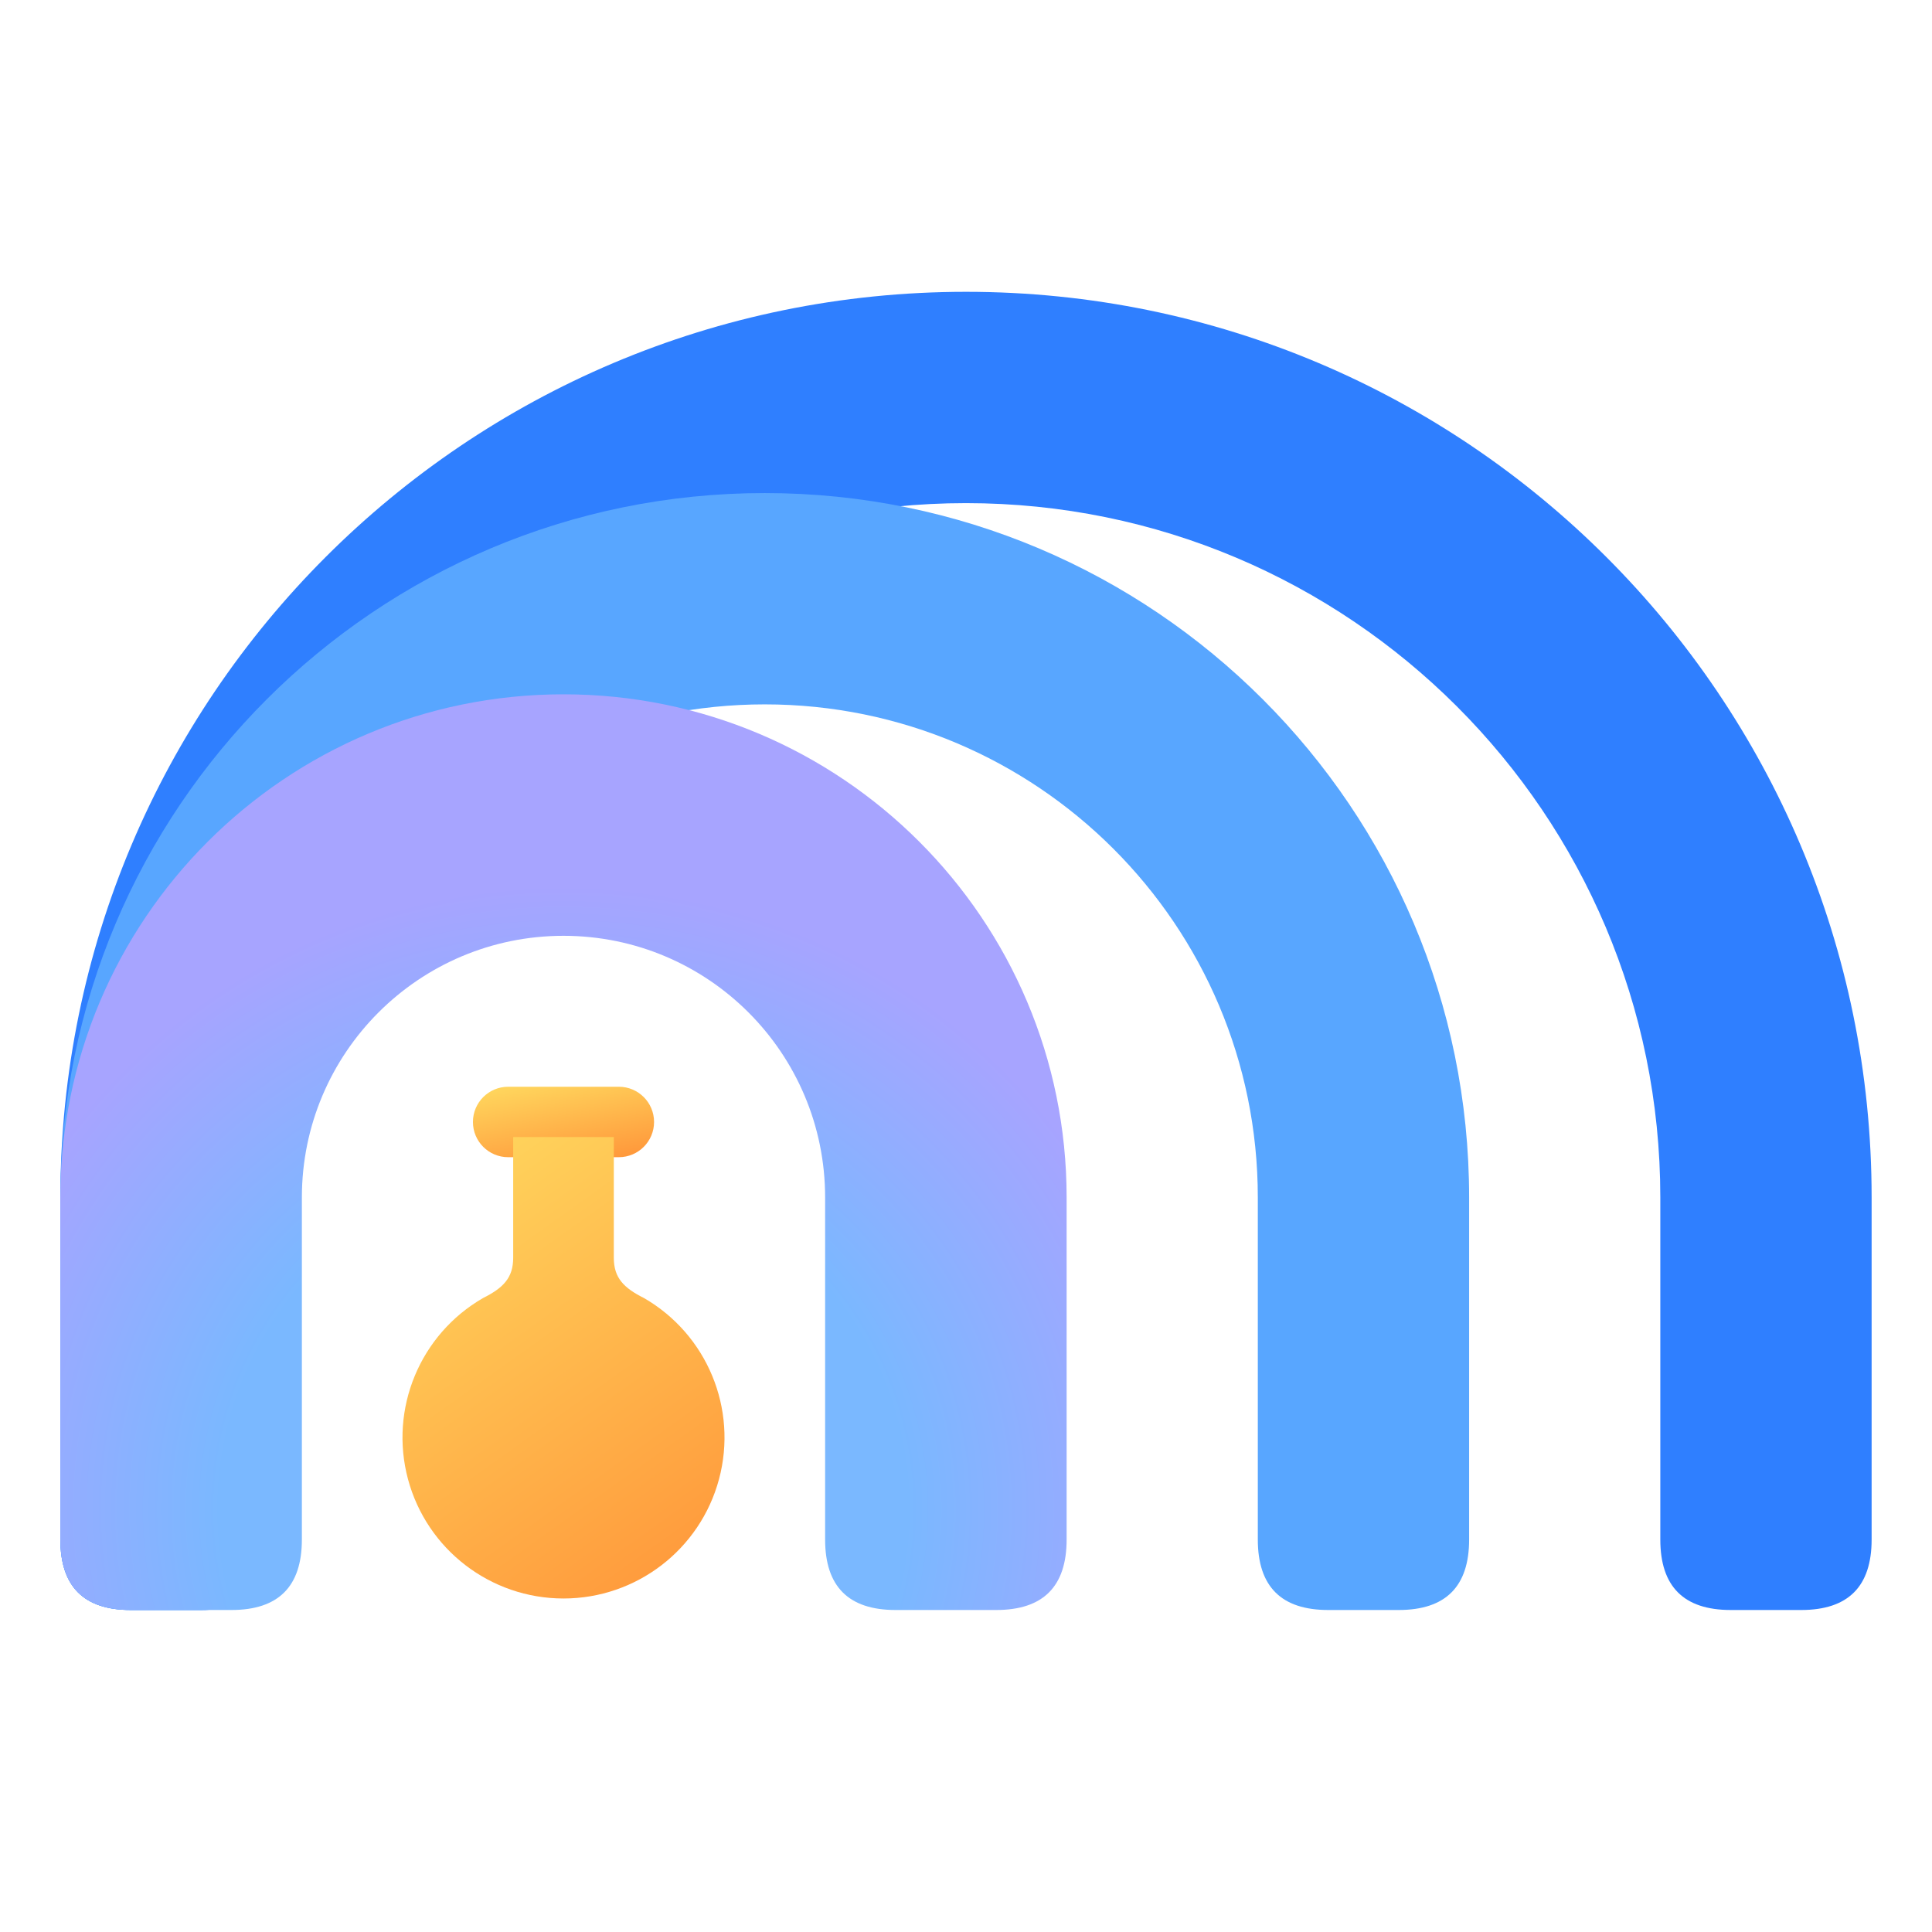
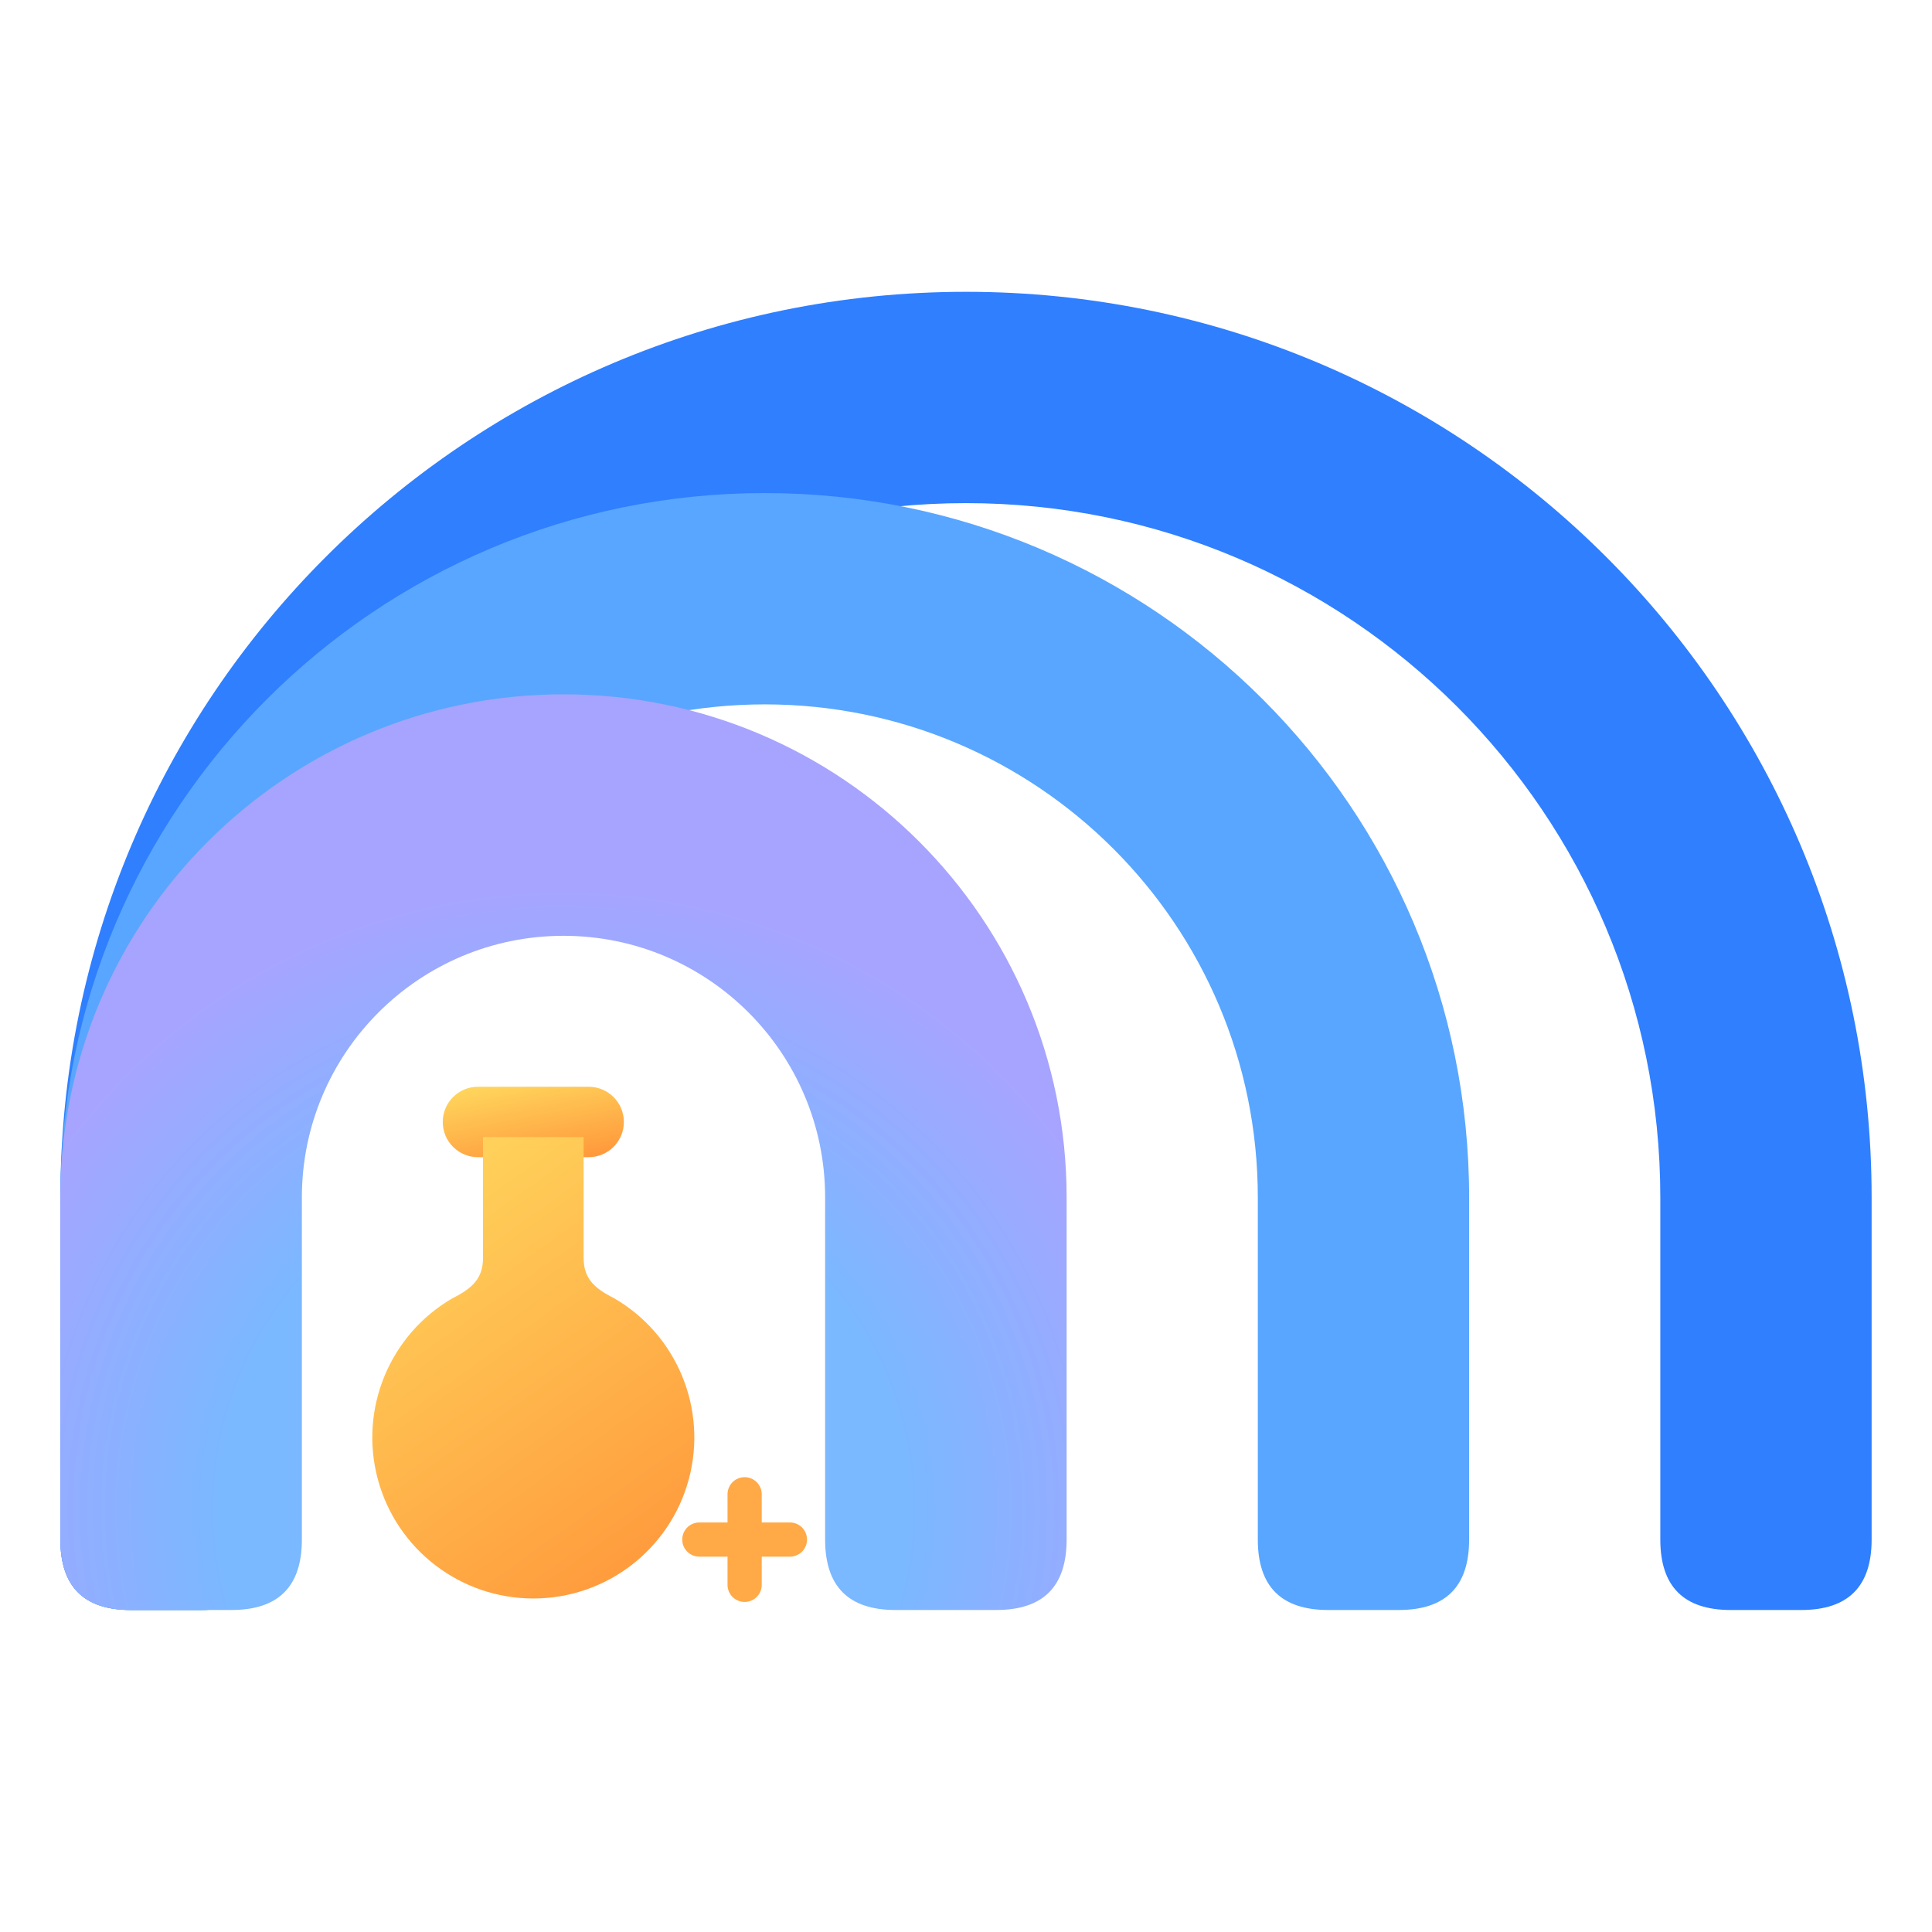
<svg xmlns="http://www.w3.org/2000/svg" viewBox="0 0 192 192">
  <defs>
    <radialGradient id="core" gradientUnits="userSpaceOnUse" cx="56" cy="150" r="62">
      <stop offset="0.55" stop-color="#7AB8FF" />
      <stop offset="1" stop-color="#A7A4FF" />
    </radialGradient>
    <linearGradient id="gold" x1="0.25" y1="0" x2="0.75" y2="1">
      <stop offset="0" stop-color="#FFD45C" />
      <stop offset="1" stop-color="#FF9A3C" />
    </linearGradient>
  </defs>
  <path d="M6 153V119A90 90 0 0 1 186 119V153Q186 160 179 160H172Q165 160 165 153V119A69 69 0 0 0 27 119V153Q27 160 20 160H13Q6 160 6 153Z" fill="#2F7FFF" />
  <path d="M6 153V119A70 70 0 0 1 146 119V153Q146 160 139 160H132Q125 160 125 153V119A49 49 0 0 0 27 119V153Q27 160 20 160H13Q6 160 6 153Z" fill="#58A6FF" />
  <path d="M6 153V119A50 50 0 0 1 106 119V153Q106 160 99 160H89Q82 160 82 153V119A26 26 0 0 0 30 119V153Q30 160 23 160H13Q6 160 6 153Z" fill="url(#core)" />
-   <rect x="47" y="108" width="18" height="7" rx="3.5" fill="url(#gold)" />
-   <path d="M51 113H61V125C61 127 62 128 64 129A16 16 0 1 1 48 129C50 128 51 127 51 125Z" fill="url(#gold)" />
+   <rect x="44" y="108" width="18" height="7" rx="3.5" fill="url(#gold)" />
+   <path d="M48 113H58V125C58 127 59 128 61 129A16 16 0 1 1 45 129C47 128 48 127 48 125Z" fill="url(#gold)" />
+   <path d="M74 148.5V157.5M69.5 153H78.5" stroke="#FFA947" stroke-width="3.4" stroke-linecap="round" />
</svg>
